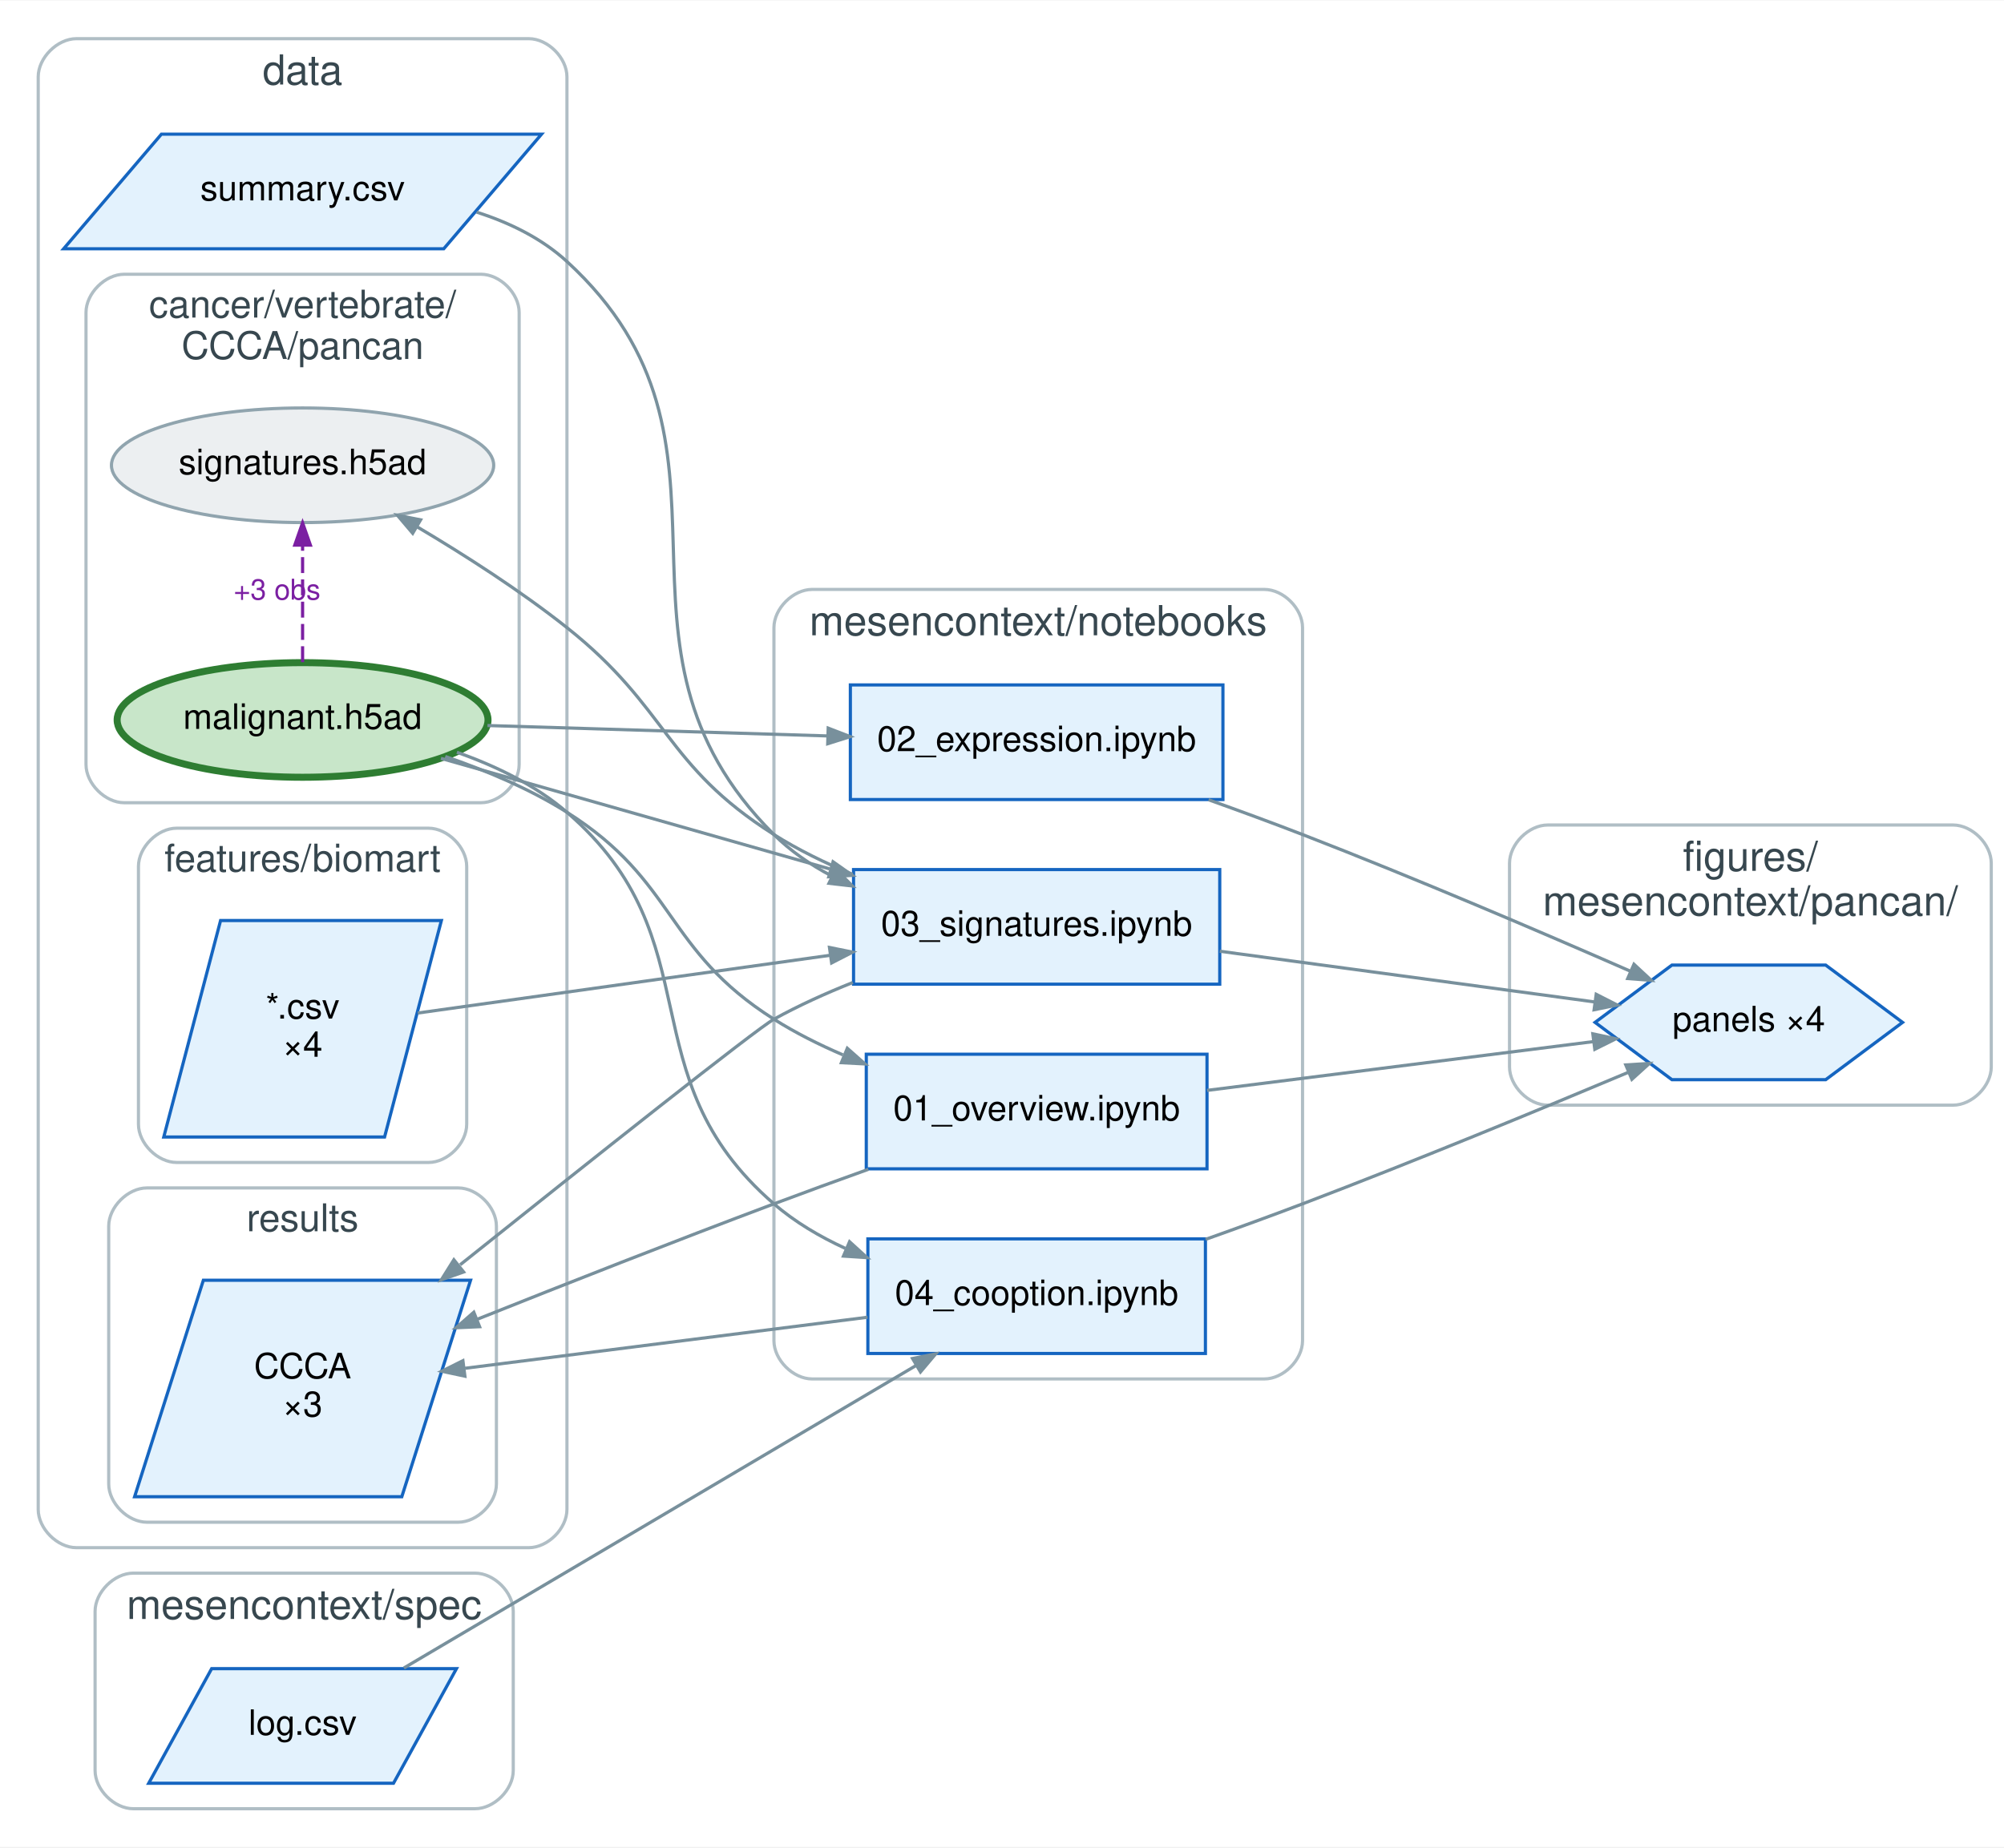
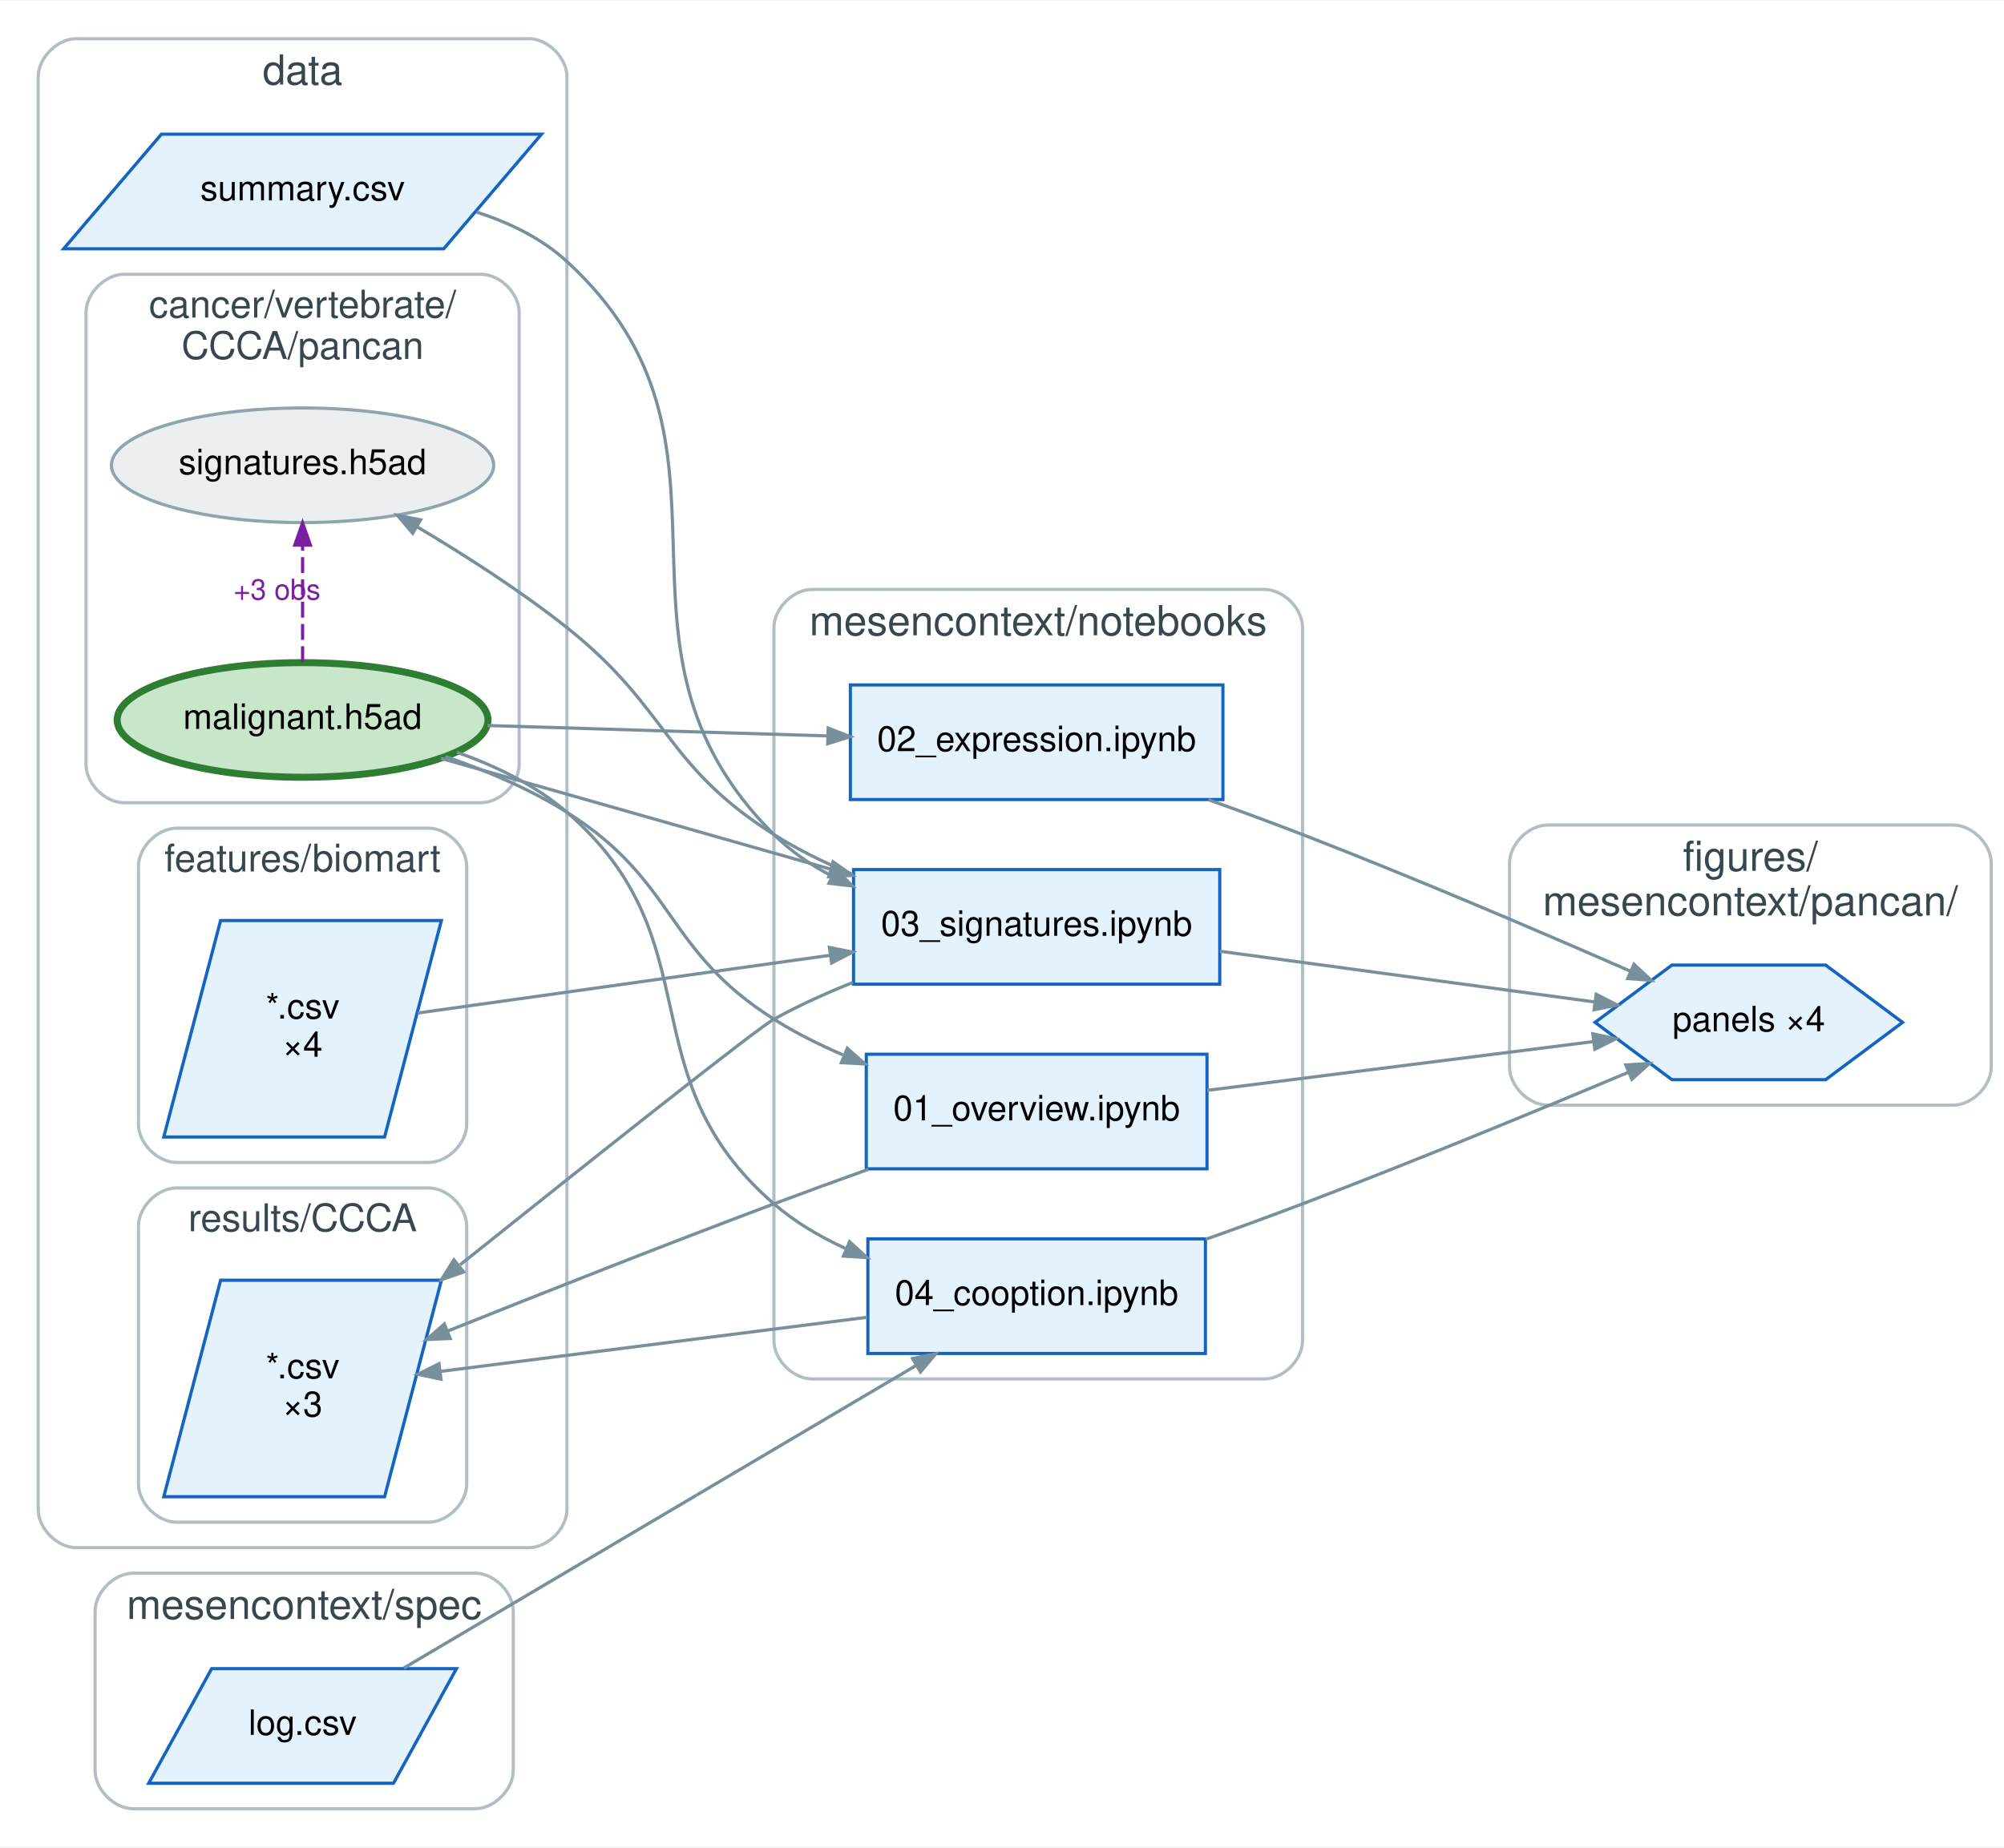
<svg xmlns="http://www.w3.org/2000/svg" width="629pt" height="580pt" viewBox="0.00 0.00 629.32 580.00">
  <g id="graph0" class="graph" transform="scale(1 1) rotate(0) translate(4 576)">
    <polygon fill="white" stroke="transparent" points="-4,4 -4,-576 625.32,-576 625.32,4 -4,4" />
    <g id="clust1" class="cluster">
      <path fill="none" stroke="#b0bec5" d="M20,-90C20,-90 162.04,-90 162.04,-90 168.04,-90 174.04,-96 174.04,-102 174.04,-102 174.04,-552 174.04,-552 174.04,-558 168.04,-564 162.04,-564 162.04,-564 20,-564 20,-564 14,-564 8,-558 8,-552 8,-552 8,-102 8,-102 8,-96 14,-90 20,-90" />
      <text text-anchor="middle" x="91.02" y="-549.6" font-family="Helvetica,sans-Serif" font-size="13.00" fill="#37474f">data</text>
    </g>
    <g id="clust2" class="cluster">
      <path fill="none" stroke="#b0bec5" d="M35.01,-324C35.01,-324 147.03,-324 147.03,-324 153.03,-324 159.03,-330 159.03,-336 159.03,-336 159.03,-478 159.03,-478 159.03,-484 153.03,-490 147.03,-490 147.03,-490 35.01,-490 35.01,-490 29.01,-490 23.01,-484 23.01,-478 23.01,-478 23.01,-336 23.01,-336 23.01,-330 29.01,-324 35.01,-324" />
      <text text-anchor="middle" x="91.02" y="-476.4" font-family="Helvetica,sans-Serif" font-size="12.00" fill="#37474f">cancer/vertebrate/</text>
      <text text-anchor="middle" x="91.02" y="-463.4" font-family="Helvetica,sans-Serif" font-size="12.00" fill="#37474f">CCCA/pancan</text>
    </g>
    <g id="clust3" class="cluster">
      <path fill="none" stroke="#b0bec5" d="M51.48,-211C51.48,-211 130.56,-211 130.56,-211 136.56,-211 142.56,-217 142.56,-223 142.56,-223 142.56,-304 142.56,-304 142.56,-310 136.56,-316 130.56,-316 130.56,-316 51.48,-316 51.48,-316 45.48,-316 39.48,-310 39.48,-304 39.48,-304 39.48,-223 39.48,-223 39.48,-217 45.48,-211 51.48,-211" />
      <text text-anchor="middle" x="91.02" y="-302.4" font-family="Helvetica,sans-Serif" font-size="12.00" fill="#37474f">features/biomart</text>
    </g>
    <g id="clust4" class="cluster">
-       <path fill="none" stroke="#b0bec5" d="M42.14,-98C42.14,-98 139.89,-98 139.89,-98 145.89,-98 151.89,-104 151.89,-110 151.89,-110 151.89,-191 151.89,-191 151.89,-197 145.89,-203 139.89,-203 139.89,-203 42.14,-203 42.14,-203 36.14,-203 30.14,-197 30.14,-191 30.14,-191 30.14,-110 30.14,-110 30.14,-104 36.14,-98 42.14,-98" />
-       <text text-anchor="middle" x="91.02" y="-189.4" font-family="Helvetica,sans-Serif" font-size="12.00" fill="#37474f">results</text>
+       <path fill="none" stroke="#b0bec5" d="M51.48,-98C51.48,-98 130.56,-98 130.56,-98 136.56,-98 142.56,-104 142.56,-110 142.56,-110 142.56,-191 142.56,-191 142.56,-197 136.56,-203 130.56,-203 130.56,-203 51.48,-203 51.48,-203 45.48,-203 39.48,-197 39.48,-191 39.48,-191 39.48,-110 39.48,-110 39.48,-104 45.48,-98 51.48,-98" />
+       <text text-anchor="middle" x="91.02" y="-189.4" font-family="Helvetica,sans-Serif" font-size="12.00" fill="#37474f">results/CCCA</text>
    </g>
    <g id="clust5" class="cluster">
      <path fill="none" stroke="#b0bec5" d="M251.04,-143C251.04,-143 393.04,-143 393.04,-143 399.04,-143 405.04,-149 405.04,-155 405.04,-155 405.04,-379 405.04,-379 405.04,-385 399.04,-391 393.04,-391 393.04,-391 251.04,-391 251.04,-391 245.04,-391 239.04,-385 239.04,-379 239.04,-379 239.04,-155 239.04,-155 239.04,-149 245.04,-143 251.04,-143" />
      <text text-anchor="middle" x="322.04" y="-376.6" font-family="Helvetica,sans-Serif" font-size="13.00" fill="#37474f">mesencontext/notebooks</text>
    </g>
    <g id="clust6" class="cluster">
      <path fill="none" stroke="#b0bec5" d="M37.86,-8C37.86,-8 145.18,-8 145.18,-8 151.18,-8 157.18,-14 157.18,-20 157.18,-20 157.18,-70 157.18,-70 157.18,-76 151.18,-82 145.18,-82 145.18,-82 37.86,-82 37.86,-82 31.86,-82 25.86,-76 25.86,-70 25.86,-70 25.86,-20 25.86,-20 25.86,-14 31.86,-8 37.86,-8" />
      <text text-anchor="middle" x="91.52" y="-67.6" font-family="Helvetica,sans-Serif" font-size="13.00" fill="#37474f">mesencontext/spec</text>
    </g>
    <g id="clust7" class="cluster">
      <path fill="none" stroke="#b0bec5" d="M482.04,-229C482.04,-229 609.32,-229 609.32,-229 615.32,-229 621.32,-235 621.32,-241 621.32,-241 621.32,-305 621.32,-305 621.32,-311 615.32,-317 609.32,-317 609.32,-317 482.04,-317 482.04,-317 476.04,-317 470.04,-311 470.04,-305 470.04,-305 470.04,-241 470.04,-241 470.04,-235 476.04,-229 482.04,-229" />
      <text text-anchor="middle" x="545.68" y="-302.6" font-family="Helvetica,sans-Serif" font-size="13.00" fill="#37474f">figures/</text>
      <text text-anchor="middle" x="545.68" y="-288.6" font-family="Helvetica,sans-Serif" font-size="13.00" fill="#37474f">mesencontext/pancan/</text>
    </g>
    <g id="node1" class="node">
      <polygon fill="#e3f2fd" stroke="#1565c0" points="166.06,-534 46.69,-534 15.98,-498 135.35,-498 166.06,-534" />
      <text text-anchor="middle" x="91.02" y="-513.2" font-family="Helvetica,sans-Serif" font-size="11.00">summary.csv</text>
    </g>
    <g id="node8" class="node">
      <polygon fill="#e3f2fd" stroke="#1565c0" points="379.04,-303 264.04,-303 264.04,-267 379.04,-267 379.04,-303" />
      <text text-anchor="middle" x="321.54" y="-282.2" font-family="Helvetica,sans-Serif" font-size="11.00">03_signatures.ipynb</text>
    </g>
    <g id="edge8" class="edge">
      <path fill="none" stroke="#78909c" d="M145.68,-509.51C156.04,-506.2 166.11,-501.28 174.04,-494 236.67,-436.45 178.75,-374 239.04,-314 244.23,-308.84 250.39,-304.59 256.98,-301.09" />
      <polygon fill="#78909c" stroke="#78909c" points="258.46,-303.1 263.69,-297.84 256.32,-298.69 258.46,-303.1" />
    </g>
    <g id="node2" class="node">
      <ellipse fill="#c8e6c9" stroke="#2e7d32" stroke-width="2.2" cx="91.02" cy="-350" rx="58.23" ry="18" />
      <text text-anchor="middle" x="91.02" y="-347.2" font-family="Helvetica,sans-Serif" font-size="11.00">malignant.h5ad</text>
    </g>
    <g id="node3" class="node">
      <ellipse fill="#eceff1" stroke="#90a4ae" cx="91.02" cy="-430" rx="60.02" ry="18" />
      <text text-anchor="middle" x="91.02" y="-427.2" font-family="Helvetica,sans-Serif" font-size="11.00">signatures.h5ad</text>
    </g>
    <g id="edge16" class="edge">
      <path fill="none" stroke="#7b1fa2" stroke-dasharray="5,2" d="M91.02,-368.15C91.02,-379 91.02,-392.93 91.02,-404.82" />
      <polygon fill="#7b1fa2" stroke="#7b1fa2" points="88.57,-404.92 91.02,-411.92 93.47,-404.92 88.57,-404.92" />
      <text text-anchor="middle" x="83.02" y="-387.8" font-family="Helvetica,sans-Serif" font-size="9.00" fill="#7b1fa2">+3 obs</text>
    </g>
    <g id="node6" class="node">
      <polygon fill="#e3f2fd" stroke="#1565c0" points="375.04,-245 268.04,-245 268.04,-209 375.04,-209 375.04,-245" />
      <text text-anchor="middle" x="321.54" y="-224.2" font-family="Helvetica,sans-Serif" font-size="11.00">01_overview.ipynb</text>
    </g>
    <g id="edge1" class="edge">
      <path fill="none" stroke="#78909c" d="M135.83,-338.52C148.69,-334.11 162.41,-328.33 174.04,-321 208.6,-299.21 204.5,-277.83 239.04,-256 245.74,-251.76 253.15,-248.04 260.69,-244.8" />
      <polygon fill="#78909c" stroke="#78909c" points="262.08,-246.87 267.63,-241.95 260.22,-242.34 262.08,-246.87" />
    </g>
    <g id="node7" class="node">
      <polygon fill="#e3f2fd" stroke="#1565c0" points="380.04,-361 263.04,-361 263.04,-325 380.04,-325 380.04,-361" />
      <text text-anchor="middle" x="321.54" y="-340.2" font-family="Helvetica,sans-Serif" font-size="11.00">02_expression.ipynb</text>
    </g>
    <g id="edge4" class="edge">
      <path fill="none" stroke="#78909c" d="M149.09,-348.25C181.55,-347.26 222.31,-346.01 255.94,-344.98" />
      <polygon fill="#78909c" stroke="#78909c" points="256.08,-347.43 263,-344.76 255.93,-342.53 256.08,-347.43" />
    </g>
    <g id="edge6" class="edge">
      <path fill="none" stroke="#78909c" d="M134.47,-337.93C168.73,-328.18 217.49,-314.31 256.5,-303.22" />
      <polygon fill="#78909c" stroke="#78909c" points="257.6,-305.45 263.66,-301.18 256.26,-300.74 257.6,-305.45" />
    </g>
    <g id="node9" class="node">
      <polygon fill="#e3f2fd" stroke="#1565c0" points="374.54,-187 268.54,-187 268.54,-151 374.54,-151 374.54,-187" />
      <text text-anchor="middle" x="321.54" y="-166.2" font-family="Helvetica,sans-Serif" font-size="11.00">04_cooption.ipynb</text>
    </g>
    <g id="edge12" class="edge">
      <path fill="none" stroke="#78909c" d="M139.48,-339.85C151.72,-335.55 164.21,-329.49 174.04,-321 220.84,-280.59 192.28,-238.46 239.04,-198 245.6,-192.32 253.36,-187.73 261.44,-184.02" />
      <polygon fill="#78909c" stroke="#78909c" points="262.79,-186.1 268.27,-181.11 260.87,-181.59 262.79,-186.1" />
    </g>
    <g id="node4" class="node">
      <polygon fill="#e3f2fd" stroke="#1565c0" points="134.61,-287 65.27,-287 47.43,-219 116.77,-219 134.61,-287" />
      <text text-anchor="middle" x="91.02" y="-256.2" font-family="Helvetica,sans-Serif" font-size="11.00">*.csv</text>
      <text text-anchor="middle" x="91.02" y="-244.2" font-family="Helvetica,sans-Serif" font-size="11.00">×4</text>
    </g>
    <g id="edge7" class="edge">
      <path fill="none" stroke="#78909c" d="M127.2,-257.94C149.74,-261.11 179.61,-265.3 206.04,-269 222.47,-271.3 240.24,-273.79 256.76,-276.09" />
      <polygon fill="#78909c" stroke="#78909c" points="256.48,-278.53 263.75,-277.07 257.16,-273.68 256.48,-278.53" />
    </g>
    <g id="node5" class="node">
-       <polygon fill="#e3f2fd" stroke="#1565c0" points="143.77,-174 59.86,-174 38.27,-106 122.18,-106 143.77,-174" />
-       <text text-anchor="middle" x="91.02" y="-143.2" font-family="Helvetica,sans-Serif" font-size="11.00">CCCA</text>
+       <polygon fill="#e3f2fd" stroke="#1565c0" points="134.61,-174 65.27,-174 47.43,-106 116.77,-106 134.61,-174" />
+       <text text-anchor="middle" x="91.02" y="-143.2" font-family="Helvetica,sans-Serif" font-size="11.00">*.csv</text>
      <text text-anchor="middle" x="91.02" y="-131.2" font-family="Helvetica,sans-Serif" font-size="11.00">×3</text>
    </g>
    <g id="edge2" class="edge">
-       <path fill="none" stroke="#78909c" d="M268.7,-208.85C258.83,-205.31 248.6,-201.59 239.04,-198 208,-186.36 173.51,-172.79 145.75,-161.7" />
-       <polygon fill="#78909c" stroke="#78909c" points="146.61,-159.41 139.2,-159.08 144.79,-163.96 146.61,-159.41" />
+       <path fill="none" stroke="#78909c" d="M268.7,-208.85C258.83,-205.31 248.6,-201.59 239.04,-198 204.55,-185.07 165.81,-169.75 136.75,-158.1" />
+       <polygon fill="#78909c" stroke="#78909c" points="137.37,-155.71 129.96,-155.38 135.54,-160.26 137.37,-155.71" />
    </g>
    <g id="node11" class="node">
      <polygon fill="#e3f2fd" stroke="#1565c0" points="593.46,-255 569.32,-273 521.04,-273 496.9,-255 521.04,-237 569.32,-237 593.46,-255" />
      <text text-anchor="middle" x="545.18" y="-252.2" font-family="Helvetica,sans-Serif" font-size="11.00">panels ×4</text>
    </g>
    <g id="edge3" class="edge">
      <path fill="none" stroke="#78909c" d="M375.06,-233.64C411.91,-238.29 460.77,-244.46 496.49,-248.98" />
      <polygon fill="#78909c" stroke="#78909c" points="496.2,-251.41 503.45,-249.86 496.82,-246.55 496.2,-251.41" />
    </g>
    <g id="edge5" class="edge">
      <path fill="none" stroke="#78909c" d="M375.53,-324.93C385.38,-321.41 395.55,-317.67 405.04,-314 440.37,-300.31 480.12,-283.29 508.06,-271.05" />
      <polygon fill="#78909c" stroke="#78909c" points="509.12,-273.26 514.54,-268.21 507.15,-268.78 509.12,-273.26" />
    </g>
    <g id="edge9" class="edge">
      <path fill="none" stroke="#78909c" d="M263.76,-301.5C255.18,-305.04 246.65,-309.19 239.04,-314 204.5,-335.83 206.04,-353.6 174.04,-379 159.44,-390.58 142.06,-401.72 127.07,-410.62" />
      <polygon fill="#78909c" stroke="#78909c" points="125.6,-408.63 120.8,-414.29 128.08,-412.86 125.6,-408.63" />
    </g>
    <g id="edge10" class="edge">
      <path fill="none" stroke="#78909c" d="M263.81,-267.53C255.3,-264.14 246.79,-260.29 239.04,-256 233.55,-252.96 181.19,-211.39 140.51,-178.87" />
      <polygon fill="#78909c" stroke="#78909c" points="141.59,-176.6 134.6,-174.15 138.53,-180.43 141.59,-176.6" />
    </g>
    <g id="edge11" class="edge">
      <path fill="none" stroke="#78909c" d="M379.04,-277.35C415.44,-272.43 462.23,-266.09 496.7,-261.43" />
      <polygon fill="#78909c" stroke="#78909c" points="497.26,-263.82 503.86,-260.46 496.6,-258.97 497.26,-263.82" />
    </g>
    <g id="edge14" class="edge">
-       <path fill="none" stroke="#78909c" d="M268.41,-162.38C230.49,-157.57 179.45,-151.1 142.03,-146.35" />
-       <polygon fill="#78909c" stroke="#78909c" points="141.99,-143.87 134.73,-145.42 141.37,-148.73 141.99,-143.87" />
+       <path fill="none" stroke="#78909c" d="M268.3,-162.37C227.8,-157.23 172.37,-150.2 134.54,-145.4" />
+       <polygon fill="#78909c" stroke="#78909c" points="134.48,-142.92 127.22,-144.47 133.86,-147.78 134.48,-142.92" />
    </g>
    <g id="edge15" class="edge">
      <path fill="none" stroke="#78909c" d="M374.61,-186.85C384.74,-190.45 395.25,-194.28 405.04,-198 440.05,-211.32 479.53,-227.61 507.47,-239.37" />
      <polygon fill="#78909c" stroke="#78909c" points="506.55,-241.64 513.95,-242.1 508.46,-237.12 506.55,-241.64" />
    </g>
    <g id="node10" class="node">
      <polygon fill="#e3f2fd" stroke="#1565c0" points="139.34,-52 62.47,-52 42.7,-16 119.57,-16 139.34,-52" />
      <text text-anchor="middle" x="91.02" y="-31.2" font-family="Helvetica,sans-Serif" font-size="11.00">log.csv</text>
    </g>
    <g id="edge13" class="edge">
      <path fill="none" stroke="#78909c" d="M122.84,-52.21C164.61,-76.88 239.1,-120.89 283.75,-147.27" />
      <polygon fill="#78909c" stroke="#78909c" points="282.57,-149.42 289.84,-150.87 285.06,-145.2 282.57,-149.42" />
    </g>
  </g>
</svg>
